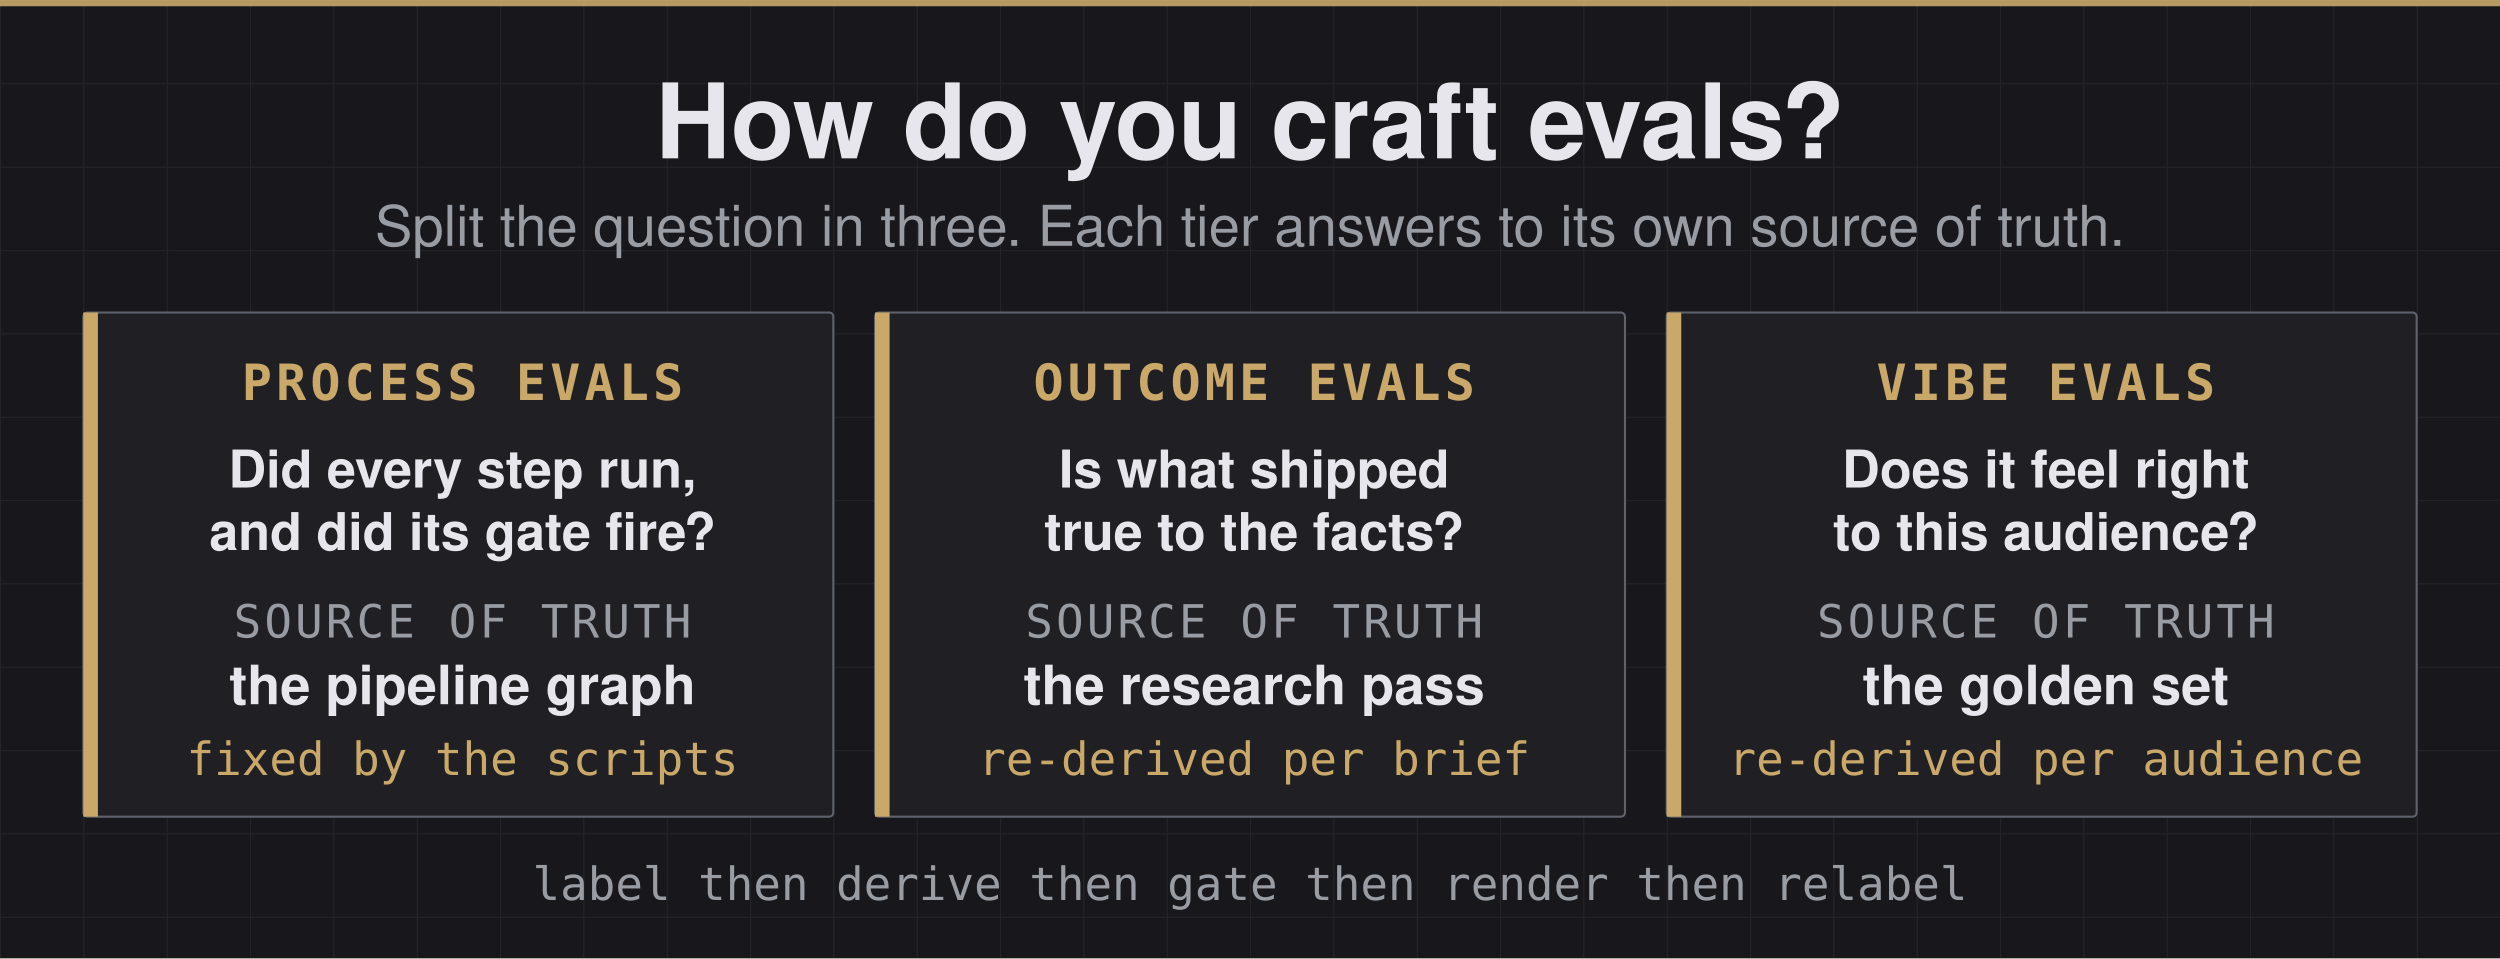
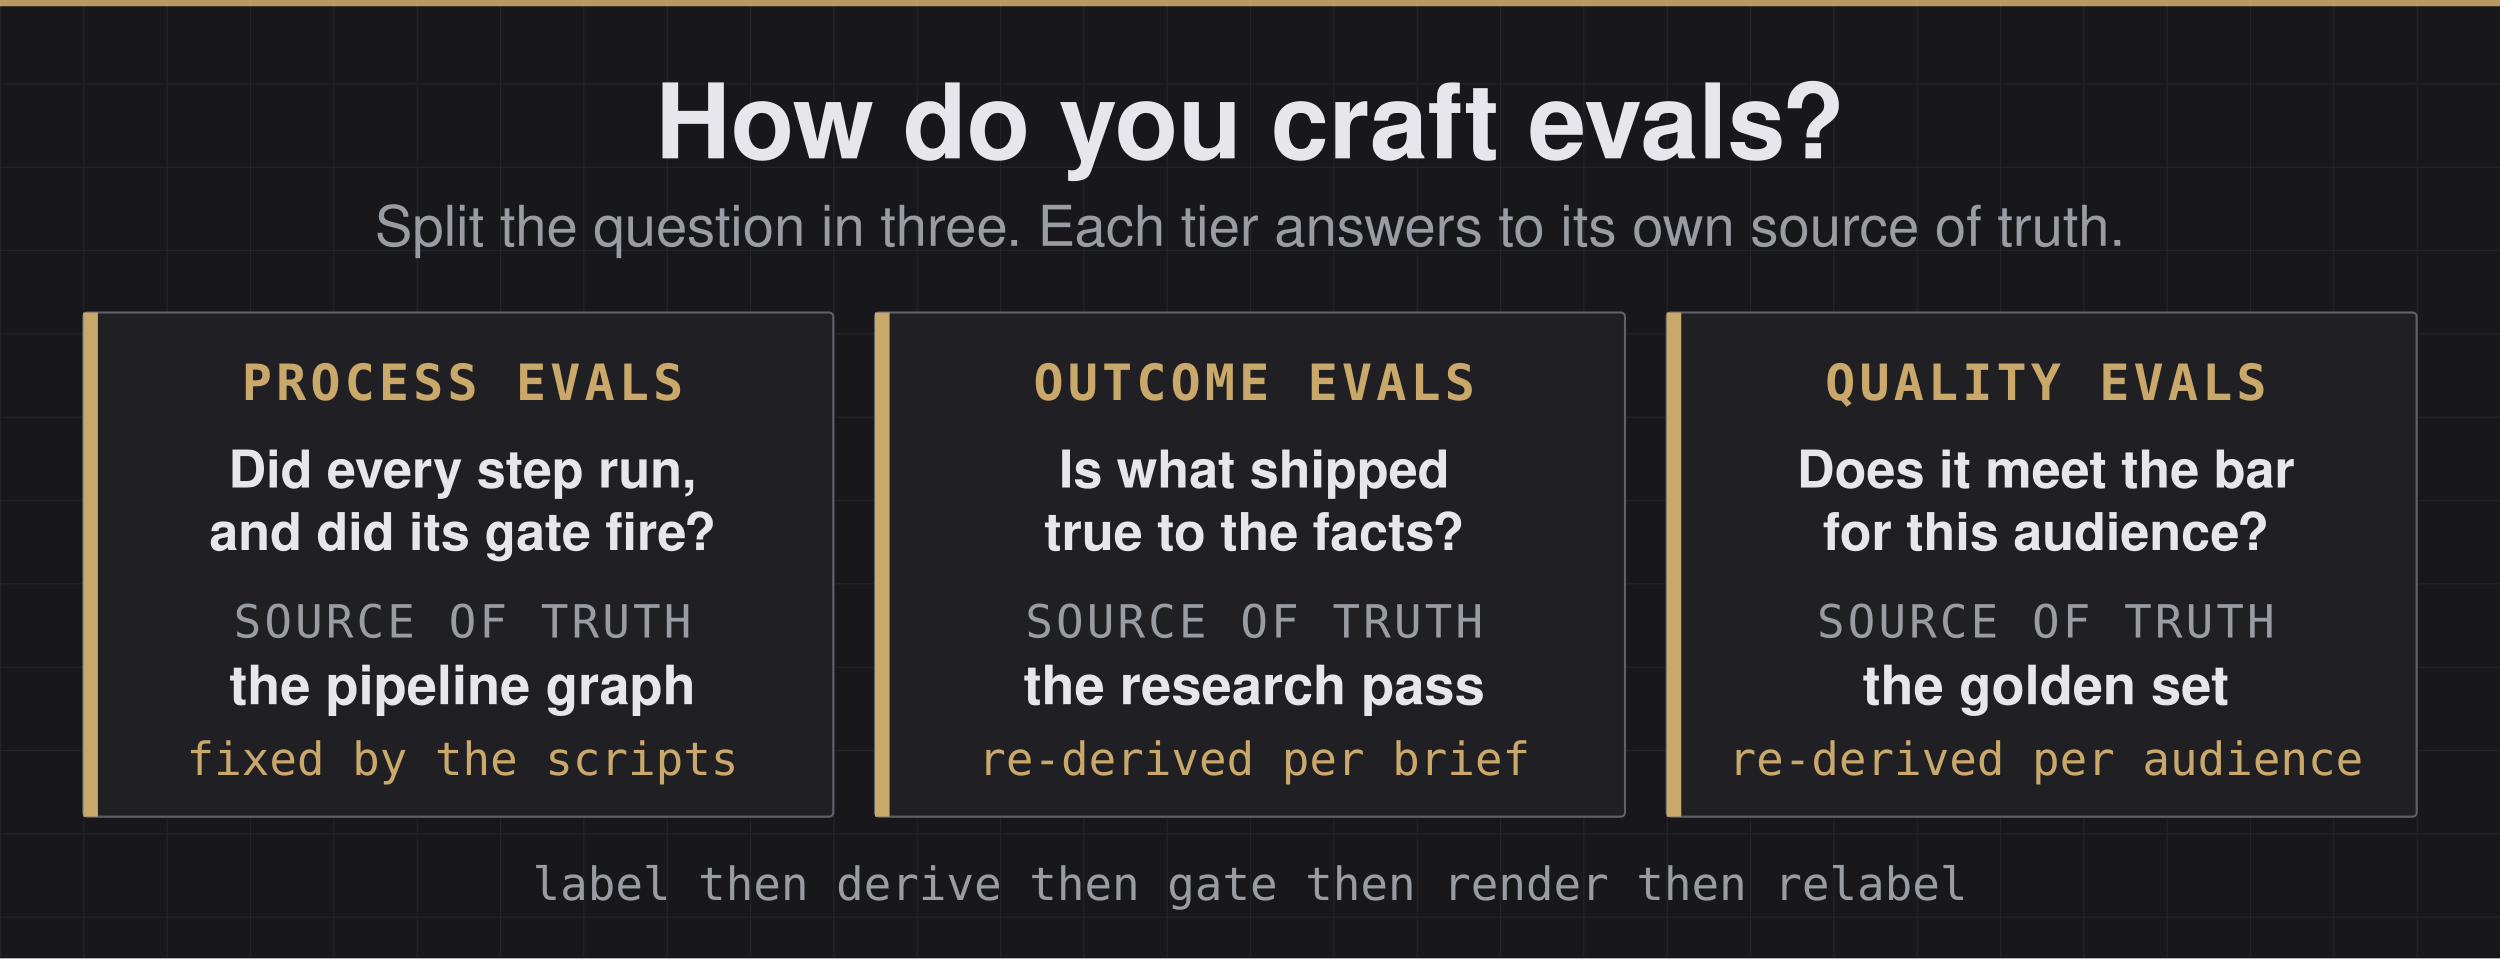
- <svg xmlns="http://www.w3.org/2000/svg" width="1200" height="460" viewBox="0 0 1200 460" role="img" aria-label="How do you craft evals? Split the question in three. Process evals: did every step run, and did its gate fire? Source of truth, the pipeline graph, fixed by the scripts. Outcome evals: is what shipped true to the facts? Source of truth, the research pass, re-derived per brief. Vibe evals: does it feel right to this audience? Source of truth, the golden set, re-derived per audience.">
+ <svg xmlns="http://www.w3.org/2000/svg" width="1200" height="460" viewBox="0 0 1200 460" role="img" aria-label="How do you craft evals? Split the question in three. Process evals: did every step run, and did its gate fire? Source of truth, the pipeline graph, fixed by the scripts. Outcome evals: is what shipped true to the facts? Source of truth, the research pass, re-derived per brief. Quality evals: does it meet the bar for this audience? Source of truth, the golden set, re-derived per audience.">
  <defs>
    <linearGradient id="bg" x1="0" y1="0" x2="1" y2="1">
      <stop offset="0%" stop-color="#18181c" />
      <stop offset="55%" stop-color="#18181c" />
      <stop offset="100%" stop-color="#18181c" />
    </linearGradient>
    <pattern id="grid" width="40" height="40" patternUnits="userSpaceOnUse">
      <path d="M 40 0 L 0 0 0 40" fill="none" stroke="#e6e6ec" stroke-opacity=".06" stroke-width="1" />
    </pattern>
  </defs>
  <rect width="1200" height="460" fill="url(#bg)" />
  <rect width="1200" height="460" fill="url(#grid)" />
  <rect x="0" y="0" width="1200" height="3" fill="#c9a86a" opacity=".9" />
  <text x="600" y="76" text-anchor="middle" font-family="-apple-system,BlinkMacSystemFont,'Segoe UI',Helvetica,Arial,sans-serif" font-size="50" font-weight="700" fill="#e6e6ec">How do you craft evals?</text>
  <text x="600" y="118" text-anchor="middle" font-family="-apple-system,BlinkMacSystemFont,'Segoe UI',Helvetica,Arial,sans-serif" font-size="27" fill="#9a9ca3">Split the question in three. Each tier answers to its own source of truth.</text>
  <rect x="40" y="150" width="360" height="242" rx="2" fill="#202024" fill-opacity="1" stroke="#5f626a" />
  <rect x="40" y="150" width="7" height="242" rx="0" fill="#c9a86a" />
  <text x="222" y="192" text-anchor="middle" font-family="ui-monospace,SFMono-Regular,Menlo,monospace" font-size="24" font-weight="700" letter-spacing="2" fill="#c9a86a">PROCESS EVALS</text>
  <text x="222" y="234" text-anchor="middle" font-family="-apple-system,BlinkMacSystemFont,'Segoe UI',Helvetica,Arial,sans-serif" font-size="25" font-weight="700" fill="#e6e6ec">Did every step run,</text>
  <text x="222" y="264" text-anchor="middle" font-family="-apple-system,BlinkMacSystemFont,'Segoe UI',Helvetica,Arial,sans-serif" font-size="25" font-weight="700" fill="#e6e6ec">and did its gate fire?</text>
  <text x="222" y="306" text-anchor="middle" font-family="ui-monospace,SFMono-Regular,Menlo,monospace" font-size="22" letter-spacing="1.5" fill="#9a9ca3">SOURCE OF TRUTH</text>
  <text x="222" y="338" text-anchor="middle" font-family="-apple-system,BlinkMacSystemFont,'Segoe UI',Helvetica,Arial,sans-serif" font-size="26" font-weight="700" fill="#e6e6ec">the pipeline graph</text>
  <text x="222" y="372" text-anchor="middle" font-family="ui-monospace,SFMono-Regular,Menlo,monospace" font-size="22" fill="#c9a86a">fixed by the scripts</text>
  <rect x="420" y="150" width="360" height="242" rx="2" fill="#202024" fill-opacity="1" stroke="#5f626a" />
  <rect x="420" y="150" width="7" height="242" rx="0" fill="#c9a86a" />
  <text x="602" y="192" text-anchor="middle" font-family="ui-monospace,SFMono-Regular,Menlo,monospace" font-size="24" font-weight="700" letter-spacing="2" fill="#c9a86a">OUTCOME EVALS</text>
  <text x="602" y="234" text-anchor="middle" font-family="-apple-system,BlinkMacSystemFont,'Segoe UI',Helvetica,Arial,sans-serif" font-size="25" font-weight="700" fill="#e6e6ec">Is what shipped</text>
  <text x="602" y="264" text-anchor="middle" font-family="-apple-system,BlinkMacSystemFont,'Segoe UI',Helvetica,Arial,sans-serif" font-size="25" font-weight="700" fill="#e6e6ec">true to the facts?</text>
  <text x="602" y="306" text-anchor="middle" font-family="ui-monospace,SFMono-Regular,Menlo,monospace" font-size="22" letter-spacing="1.5" fill="#9a9ca3">SOURCE OF TRUTH</text>
  <text x="602" y="338" text-anchor="middle" font-family="-apple-system,BlinkMacSystemFont,'Segoe UI',Helvetica,Arial,sans-serif" font-size="26" font-weight="700" fill="#e6e6ec">the research pass</text>
  <text x="602" y="372" text-anchor="middle" font-family="ui-monospace,SFMono-Regular,Menlo,monospace" font-size="22" fill="#c9a86a">re-derived per brief</text>
  <rect x="800" y="150" width="360" height="242" rx="2" fill="#202024" fill-opacity="1" stroke="#5f626a" />
  <rect x="800" y="150" width="7" height="242" rx="0" fill="#c9a86a" />
-   <text x="982" y="192" text-anchor="middle" font-family="ui-monospace,SFMono-Regular,Menlo,monospace" font-size="24" font-weight="700" letter-spacing="2" fill="#c9a86a">VIBE EVALS</text>
-   <text x="982" y="234" text-anchor="middle" font-family="-apple-system,BlinkMacSystemFont,'Segoe UI',Helvetica,Arial,sans-serif" font-size="25" font-weight="700" fill="#e6e6ec">Does it feel right</text>
-   <text x="982" y="264" text-anchor="middle" font-family="-apple-system,BlinkMacSystemFont,'Segoe UI',Helvetica,Arial,sans-serif" font-size="25" font-weight="700" fill="#e6e6ec">to this audience?</text>
+   <text x="982" y="192" text-anchor="middle" font-family="ui-monospace,SFMono-Regular,Menlo,monospace" font-size="24" font-weight="700" letter-spacing="2" fill="#c9a86a">QUALITY EVALS</text>
+   <text x="982" y="234" text-anchor="middle" font-family="-apple-system,BlinkMacSystemFont,'Segoe UI',Helvetica,Arial,sans-serif" font-size="25" font-weight="700" fill="#e6e6ec">Does it meet the bar</text>
+   <text x="982" y="264" text-anchor="middle" font-family="-apple-system,BlinkMacSystemFont,'Segoe UI',Helvetica,Arial,sans-serif" font-size="25" font-weight="700" fill="#e6e6ec">for this audience?</text>
  <text x="982" y="306" text-anchor="middle" font-family="ui-monospace,SFMono-Regular,Menlo,monospace" font-size="22" letter-spacing="1.5" fill="#9a9ca3">SOURCE OF TRUTH</text>
  <text x="982" y="338" text-anchor="middle" font-family="-apple-system,BlinkMacSystemFont,'Segoe UI',Helvetica,Arial,sans-serif" font-size="26" font-weight="700" fill="#e6e6ec">the golden set</text>
  <text x="982" y="372" text-anchor="middle" font-family="ui-monospace,SFMono-Regular,Menlo,monospace" font-size="22" fill="#c9a86a">re-derived per audience</text>
  <text x="600" y="432" text-anchor="middle" font-family="ui-monospace,SFMono-Regular,Menlo,monospace" font-size="22" fill="#9a9ca3">label   then   derive   then   gate   then   render   then   relabel</text>
</svg>
